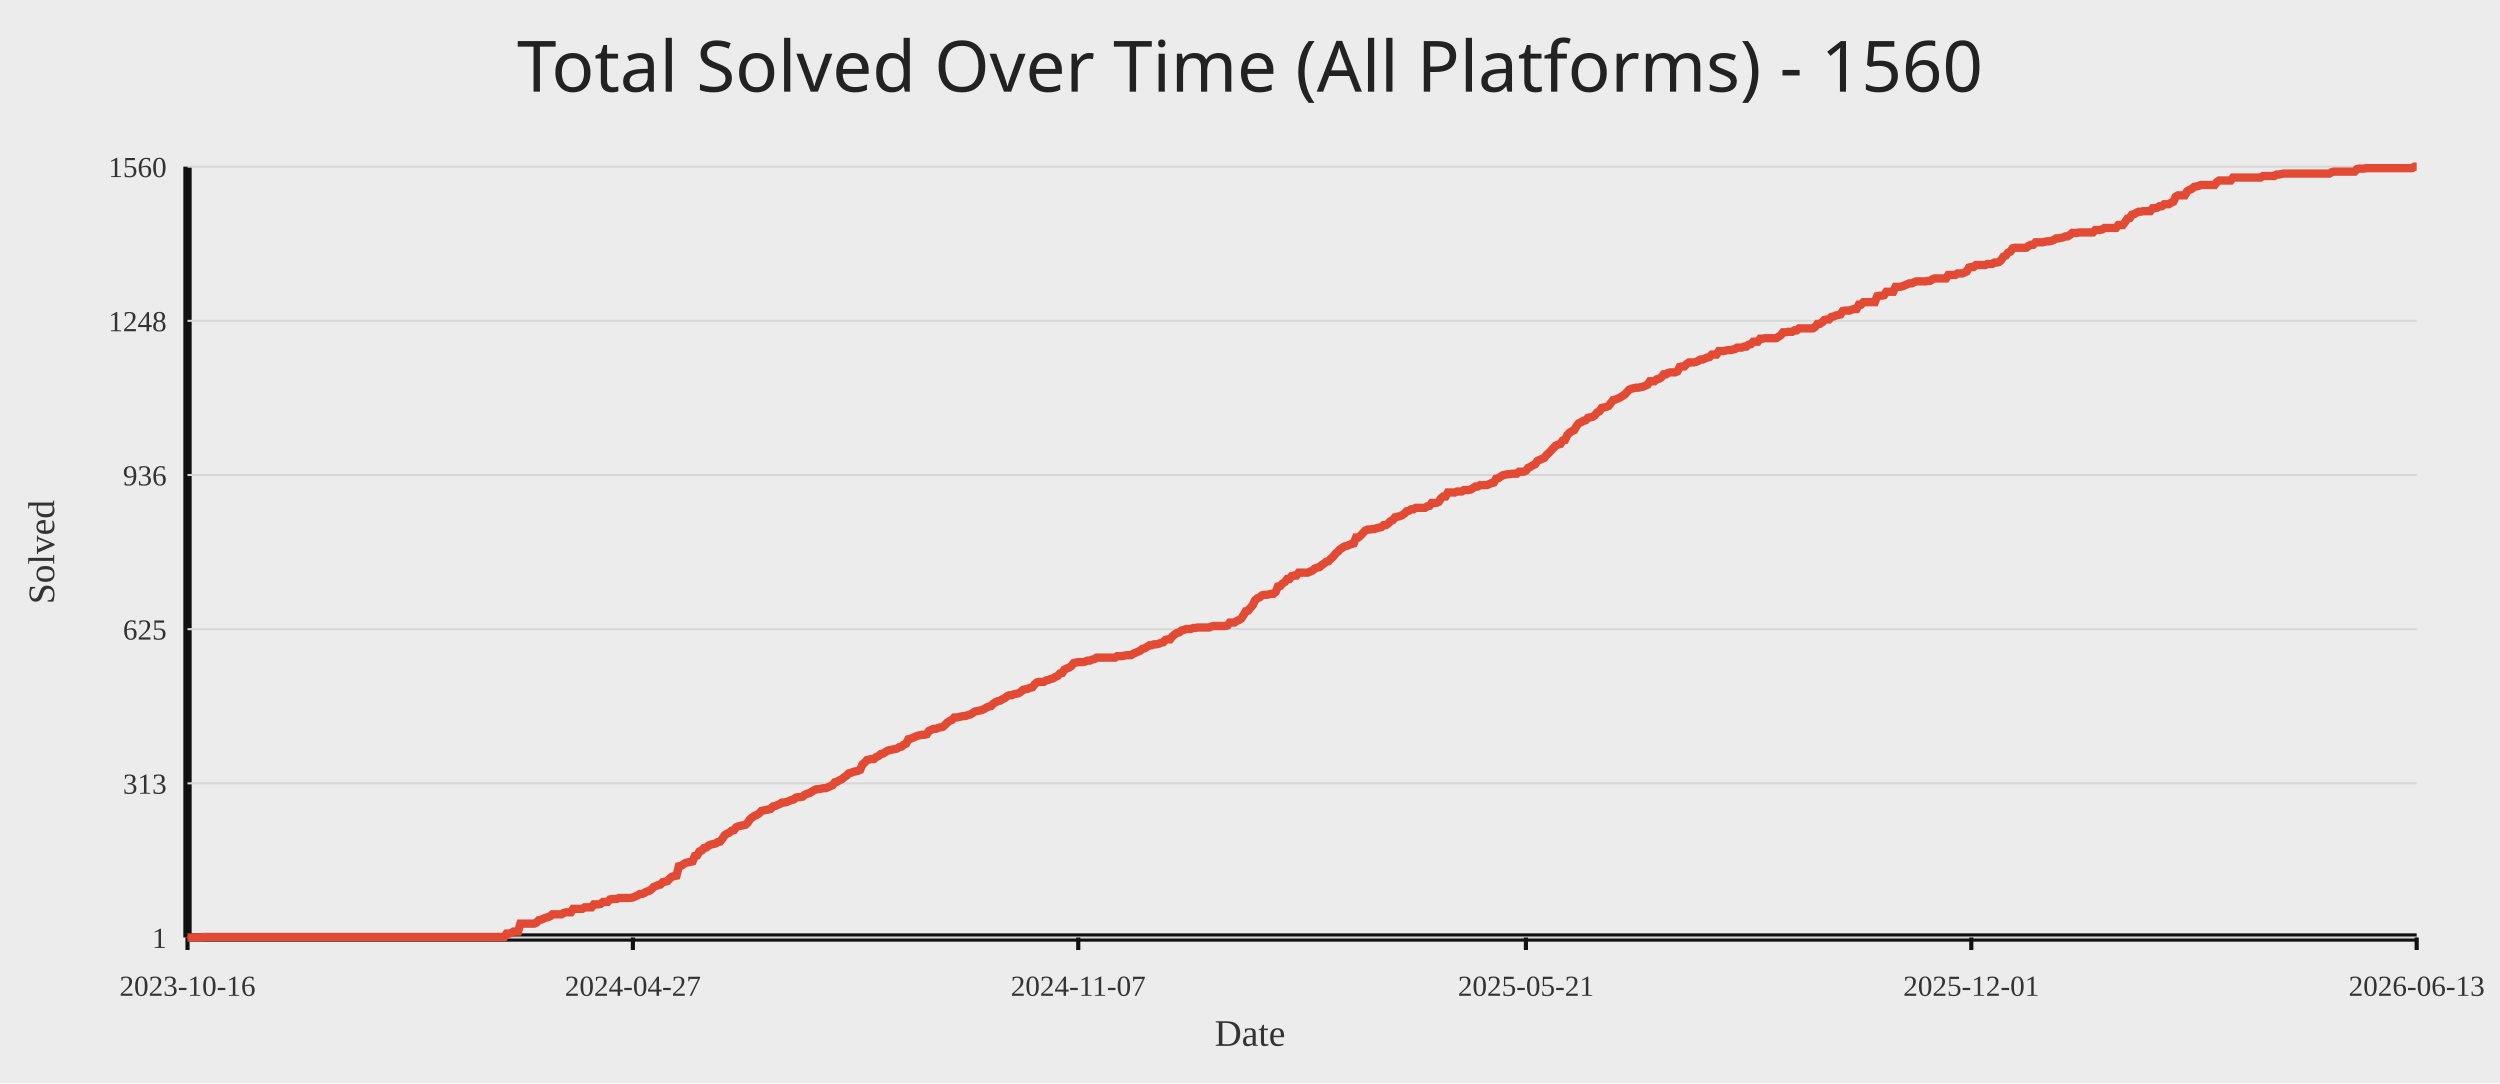
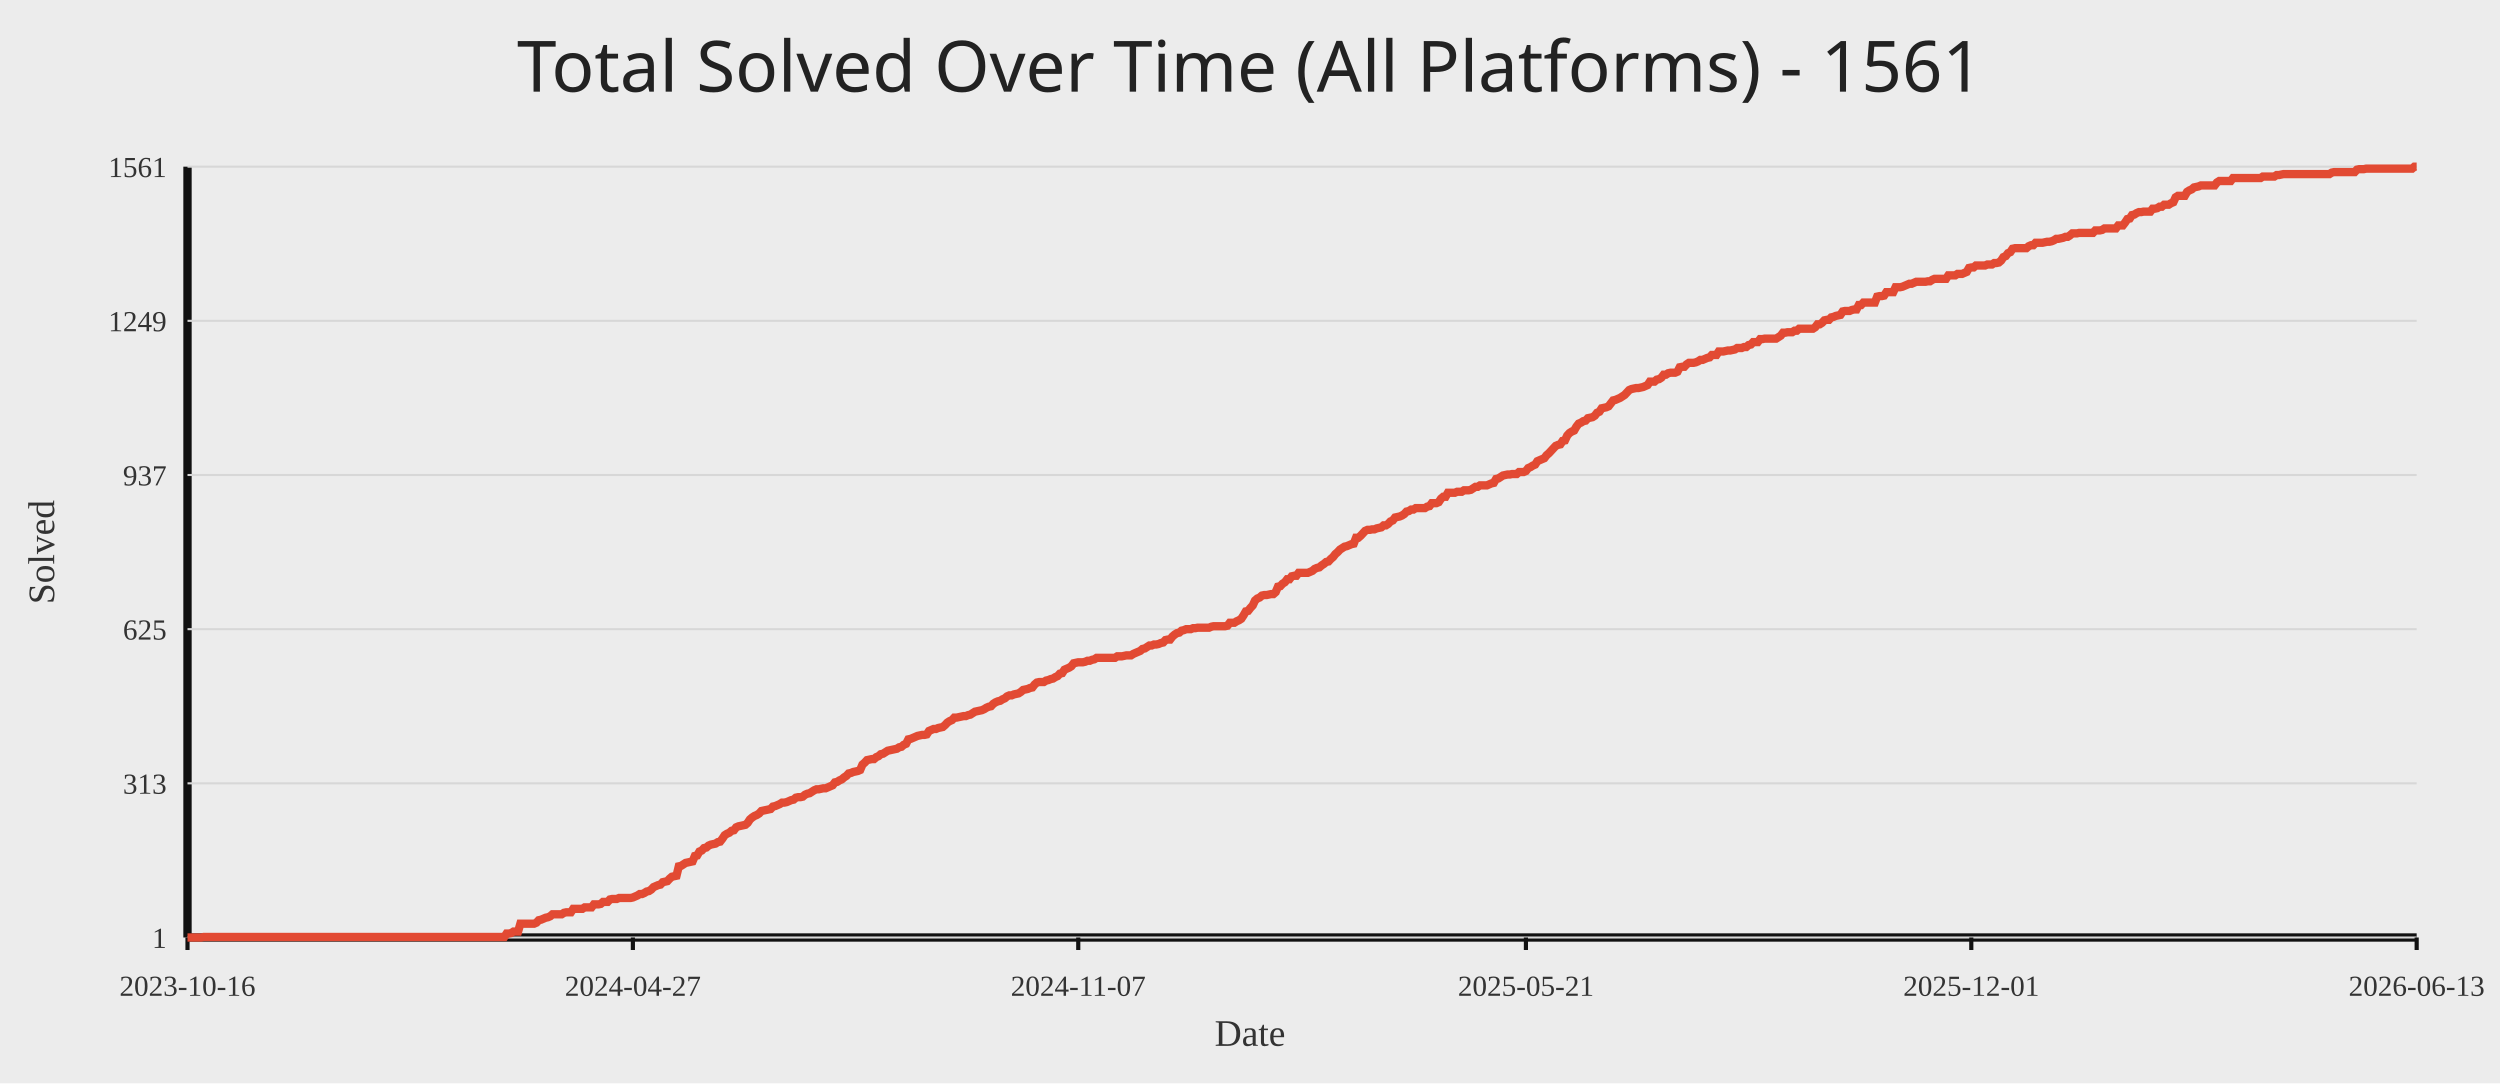
<svg xmlns="http://www.w3.org/2000/svg" width="1200" height="520">
  <rect width="100%" height="100%" fill="#ececec" />
-   <text x="50%" y="44" text-anchor="middle" fill="#222" font-size="34" font-family="Comic Sans MS, Segoe UI">Total Solved Over Time (All Platforms) - 1560</text>
+   <text x="50%" y="44" text-anchor="middle" fill="#222" font-size="34" font-family="Comic Sans MS, Segoe UI">Total Solved Over Time (All Platforms) - 1561</text>
  <line x1="90" y1="450" x2="1160" y2="450" stroke="#111" stroke-width="4" />
  <line x1="90" y1="80" x2="90" y2="450" stroke="#111" stroke-width="4" />
  <line x1="90" y1="450.00" x2="1160" y2="450.00" stroke="#d7d7d7" stroke-width="1" />
  <text x="80" y="455.00" text-anchor="end" fill="#333" font-size="14">1</text>
  <line x1="90" y1="376.00" x2="1160" y2="376.00" stroke="#d7d7d7" stroke-width="1" />
  <text x="80" y="381.00" text-anchor="end" fill="#333" font-size="14">313</text>
  <line x1="90" y1="302.00" x2="1160" y2="302.00" stroke="#d7d7d7" stroke-width="1" />
  <text x="80" y="307.00" text-anchor="end" fill="#333" font-size="14">625</text>
  <line x1="90" y1="228.00" x2="1160" y2="228.00" stroke="#d7d7d7" stroke-width="1" />
-   <text x="80" y="233.00" text-anchor="end" fill="#333" font-size="14">936</text>
+   <text x="80" y="233.00" text-anchor="end" fill="#333" font-size="14">937</text>
  <line x1="90" y1="154.00" x2="1160" y2="154.00" stroke="#d7d7d7" stroke-width="1" />
-   <text x="80" y="159.00" text-anchor="end" fill="#333" font-size="14">1248</text>
+   <text x="80" y="159.00" text-anchor="end" fill="#333" font-size="14">1249</text>
  <line x1="90" y1="80.00" x2="1160" y2="80.00" stroke="#d7d7d7" stroke-width="1" />
-   <text x="80" y="85.00" text-anchor="end" fill="#333" font-size="14">1560</text>
+   <text x="80" y="85.00" text-anchor="end" fill="#333" font-size="14">1561</text>
  <line x1="90.00" y1="450" x2="90.00" y2="456" stroke="#111" stroke-width="2" />
  <text x="90.00" y="478" text-anchor="middle" fill="#333" font-size="14">2023-10-16</text>
  <line x1="303.78" y1="450" x2="303.78" y2="456" stroke="#111" stroke-width="2" />
  <text x="303.78" y="478" text-anchor="middle" fill="#333" font-size="14">2024-04-27</text>
  <line x1="517.56" y1="450" x2="517.56" y2="456" stroke="#111" stroke-width="2" />
  <text x="517.56" y="478" text-anchor="middle" fill="#333" font-size="14">2024-11-07</text>
  <line x1="732.44" y1="450" x2="732.44" y2="456" stroke="#111" stroke-width="2" />
  <text x="732.44" y="478" text-anchor="middle" fill="#333" font-size="14">2025-05-21</text>
  <line x1="946.22" y1="450" x2="946.22" y2="456" stroke="#111" stroke-width="2" />
  <text x="946.22" y="478" text-anchor="middle" fill="#333" font-size="14">2025-12-01</text>
  <line x1="1160.00" y1="450" x2="1160.00" y2="456" stroke="#111" stroke-width="2" />
  <text x="1160.00" y="478" text-anchor="middle" fill="#333" font-size="14">2026-06-13</text>
-   <polyline fill="none" stroke="#e24a33" stroke-width="4" points="90.00,450.00 91.10,450.00 92.20,450.00 93.31,450.00 94.41,450.00 95.51,450.00 96.61,450.00 97.71,449.76 98.82,449.76 99.92,449.76 101.02,449.76 102.12,449.76 103.22,449.76 104.33,449.76 105.43,449.76 106.53,449.76 107.63,449.76 108.73,449.76 109.84,449.76 110.94,449.76 112.04,449.76 113.14,449.76 114.24,449.76 115.35,449.76 116.45,449.76 117.55,449.76 118.65,449.76 119.75,449.76 120.85,449.76 121.96,449.76 123.06,449.76 124.16,449.76 125.26,449.76 126.36,449.76 127.47,449.76 128.57,449.76 129.67,449.76 130.77,449.76 131.87,449.76 132.98,449.76 134.08,449.76 135.18,449.76 136.28,449.76 137.38,449.76 138.49,449.76 139.59,449.76 140.69,449.76 141.79,449.76 142.89,449.76 144.00,449.76 145.10,449.76 146.20,449.76 147.30,449.76 148.40,449.76 149.51,449.76 150.61,449.76 151.71,449.76 152.81,449.76 153.91,449.76 155.02,449.76 156.12,449.76 157.22,449.76 158.32,449.76 159.42,449.76 160.53,449.76 161.63,449.76 162.73,449.76 163.83,449.76 164.93,449.76 166.04,449.76 167.14,449.76 168.24,449.76 169.34,449.76 170.44,449.76 171.54,449.76 172.65,449.76 173.75,449.76 174.85,449.76 175.95,449.76 177.05,449.76 178.16,449.76 179.26,449.76 180.36,449.76 181.46,449.76 182.56,449.76 183.67,449.76 184.77,449.76 185.87,449.76 186.97,449.76 188.07,449.76 189.18,449.76 190.28,449.76 191.38,449.76 192.48,449.76 193.58,449.76 194.69,449.76 195.79,449.76 196.89,449.76 197.99,449.76 199.09,449.76 200.20,449.76 201.30,449.76 202.40,449.76 203.50,449.76 204.60,449.76 205.71,449.76 206.81,449.76 207.91,449.76 209.01,449.76 210.11,449.76 211.22,449.76 212.32,449.76 213.42,449.76 214.52,449.76 215.62,449.76 216.73,449.76 217.83,449.76 218.93,449.76 220.03,449.76 221.13,449.76 222.23,449.76 223.34,449.76 224.44,449.76 225.54,449.76 226.64,449.76 227.74,449.76 228.85,449.76 229.95,449.76 231.05,449.76 232.15,449.76 233.25,449.76 234.36,449.76 235.46,449.76 236.56,449.76 237.66,449.76 238.76,449.76 239.87,449.76 240.97,449.76 242.07,449.76 243.17,448.10 244.27,448.10 245.38,447.86 246.48,447.15 247.58,447.15 248.68,447.15 249.78,443.35 250.89,443.35 251.99,443.35 253.09,443.35 254.19,443.35 255.29,443.35 256.40,443.35 257.50,442.88 258.60,441.69 259.70,441.46 260.80,440.98 261.91,440.51 263.01,440.27 264.11,439.79 265.21,438.85 266.31,438.85 267.42,438.85 268.52,438.85 269.62,438.85 270.72,438.13 271.82,437.90 272.92,437.90 274.03,437.90 275.13,436.23 276.23,436.23 277.33,436.23 278.43,436.23 279.54,436.23 280.64,435.52 281.74,435.52 282.84,435.52 283.94,435.52 285.05,434.10 286.15,434.10 287.25,434.10 288.35,433.86 289.45,432.91 290.56,432.91 291.66,432.91 292.76,431.73 293.86,431.49 294.96,431.49 296.07,431.49 297.17,431.01 298.27,431.01 299.37,431.01 300.47,431.01 301.58,431.01 302.68,431.01 303.78,430.78 304.88,430.30 305.98,429.83 307.09,429.11 308.19,429.11 309.29,428.64 310.39,427.93 311.49,427.69 312.60,426.98 313.70,425.79 314.80,425.32 315.90,424.84 317.00,424.61 318.11,423.42 319.21,423.18 320.31,422.94 321.41,421.76 322.51,420.81 323.61,420.57 324.72,420.33 325.82,415.82 326.92,415.59 328.02,414.87 329.12,414.16 330.23,413.93 331.33,413.69 332.43,413.45 333.53,410.84 334.63,410.60 335.74,408.70 336.84,408.23 337.94,407.04 339.04,406.81 340.14,405.86 341.25,405.38 342.35,405.14 343.45,404.91 344.55,404.19 345.65,403.96 346.76,402.53 347.86,400.87 348.96,400.16 350.06,399.69 351.16,398.74 352.27,398.50 353.37,397.08 354.47,396.60 355.57,396.36 356.67,396.13 357.78,395.89 358.88,394.94 359.98,393.28 361.08,392.33 362.18,391.62 363.29,391.14 364.39,390.43 365.49,389.24 366.59,389.01 367.69,388.77 368.80,388.53 369.90,388.29 371.00,387.11 372.10,386.87 373.20,386.40 374.30,385.92 375.41,385.21 376.51,385.21 377.61,384.97 378.71,384.50 379.81,384.02 380.92,383.78 382.02,382.84 383.12,382.60 384.22,382.60 385.32,382.36 386.43,381.41 387.53,380.94 388.63,380.70 389.73,379.99 390.83,379.28 391.94,378.80 393.04,378.80 394.14,378.56 395.24,378.33 396.34,378.33 397.45,377.85 398.55,377.38 399.65,376.90 400.75,375.48 401.85,375.24 402.96,374.53 404.06,374.05 405.16,373.10 406.26,372.39 407.36,371.21 408.47,370.97 409.57,370.49 410.67,370.26 411.77,370.02 412.87,369.54 413.98,366.93 415.08,365.98 416.18,364.80 417.28,364.56 418.38,364.32 419.49,364.32 420.59,363.37 421.69,362.90 422.79,361.95 423.89,361.71 424.99,361.00 426.10,360.29 427.20,360.05 428.30,359.81 429.40,359.58 430.50,359.34 431.61,358.63 432.71,358.39 433.81,357.44 434.91,356.97 436.01,354.83 437.12,354.59 438.22,354.12 439.32,353.64 440.42,353.17 441.52,352.93 442.63,352.69 443.73,352.69 444.83,352.46 445.93,350.80 447.03,350.32 448.14,349.85 449.24,349.85 450.34,349.37 451.44,349.13 452.54,348.90 453.65,347.95 454.75,346.76 455.85,346.05 456.95,345.57 458.05,344.39 459.16,344.39 460.26,344.15 461.36,343.91 462.46,343.68 463.56,343.68 464.67,343.20 465.77,342.96 466.87,342.25 467.97,341.54 469.07,341.30 470.18,341.06 471.28,340.83 472.38,340.35 473.48,339.64 474.58,339.17 475.68,338.93 476.79,337.74 477.89,337.03 478.99,336.56 480.09,336.32 481.19,335.61 482.30,335.13 483.40,334.18 484.50,333.71 485.60,333.71 486.70,333.23 487.81,333.00 488.91,332.76 490.01,332.05 491.11,331.10 492.21,330.86 493.32,330.62 494.42,330.15 495.52,329.91 496.62,328.49 497.72,327.54 498.83,327.30 499.93,327.30 501.03,327.30 502.13,326.59 503.23,326.35 504.34,325.88 505.44,325.64 506.54,324.93 507.64,324.45 508.74,323.26 509.85,323.03 510.95,321.37 512.05,320.89 513.15,320.42 514.25,319.70 515.36,318.28 516.46,318.04 517.56,317.81 518.66,317.81 519.76,317.81 520.87,317.57 521.97,317.09 523.07,317.09 524.17,316.62 525.27,316.38 526.37,315.67 527.48,315.67 528.58,315.67 529.68,315.67 530.78,315.67 531.88,315.67 532.99,315.67 534.09,315.67 535.19,315.67 536.29,314.96 537.39,314.96 538.50,314.96 539.60,314.72 540.70,314.48 541.80,314.48 542.90,314.48 544.01,313.77 545.11,313.30 546.21,312.82 547.31,312.35 548.41,311.40 549.52,311.16 550.62,310.45 551.72,309.74 552.82,309.74 553.92,309.26 555.03,309.26 556.13,309.03 557.23,308.55 558.33,308.31 559.43,307.13 560.54,306.89 561.64,306.89 562.74,305.47 563.84,304.52 564.94,303.80 566.05,303.57 567.15,302.62 568.25,302.38 569.35,301.91 570.45,301.91 571.56,301.91 572.66,301.43 573.76,301.43 574.86,301.19 575.96,301.19 577.06,301.19 578.17,301.19 579.27,301.19 580.37,301.19 581.47,300.72 582.57,300.48 583.68,300.48 584.78,300.48 585.88,300.48 586.98,300.48 588.08,300.48 589.19,300.24 590.29,298.82 591.39,298.82 592.49,298.82 593.59,298.11 594.70,297.63 595.80,296.92 596.90,295.26 598.00,293.36 599.10,293.12 600.21,291.70 601.31,290.51 602.41,288.14 603.51,287.19 604.61,286.72 605.72,285.77 606.82,285.53 607.92,285.53 609.02,285.29 610.12,285.05 611.23,285.05 612.33,284.11 613.43,281.49 614.53,281.26 615.63,280.07 616.74,279.36 617.84,277.93 618.94,277.93 620.04,276.51 621.14,276.27 622.25,276.27 623.35,274.85 624.45,274.85 625.55,274.85 626.65,274.85 627.75,274.85 628.86,274.37 629.96,273.90 631.06,272.95 632.16,272.48 633.26,272.24 634.37,271.29 635.47,270.58 636.57,269.63 637.67,269.39 638.77,268.20 639.88,267.25 640.98,265.83 642.08,264.88 643.18,263.69 644.28,262.98 645.39,262.27 646.49,262.03 647.59,261.56 648.69,261.08 649.79,260.85 650.90,258.00 652.00,258.00 653.10,257.05 654.20,255.86 655.30,254.68 656.41,254.20 657.51,254.20 658.61,253.96 659.71,253.96 660.81,253.49 661.92,253.25 663.02,253.01 664.12,252.07 665.22,252.07 666.32,251.35 667.43,250.17 668.53,249.69 669.63,248.27 670.73,248.03 671.83,247.79 672.94,247.32 674.04,246.61 675.14,245.42 676.24,245.18 677.34,244.47 678.44,244.47 679.55,243.76 680.65,243.76 681.75,243.76 682.85,243.76 683.95,243.76 685.06,243.05 686.16,242.81 687.26,241.39 688.36,241.39 689.46,241.39 690.57,240.91 691.67,239.25 692.77,238.30 693.87,238.30 694.97,236.40 696.08,236.40 697.18,236.40 698.28,236.40 699.38,235.93 700.48,235.93 701.59,235.93 702.69,235.21 703.79,235.21 704.89,235.21 705.99,234.98 707.10,234.27 708.20,233.55 709.30,233.55 710.40,232.84 711.50,232.84 712.61,232.84 713.71,232.84 714.81,232.37 715.91,231.89 717.01,231.65 718.12,229.76 719.22,229.52 720.32,228.81 721.42,228.09 722.52,227.86 723.63,227.62 724.73,227.62 725.83,227.38 726.93,227.38 728.03,227.38 729.13,226.43 730.24,226.43 731.34,226.43 732.44,225.96 733.54,224.53 734.64,224.06 735.75,223.35 736.85,222.87 737.95,221.21 739.05,220.74 740.15,220.26 741.26,219.79 742.36,218.36 743.46,217.42 744.56,216.23 745.66,215.04 746.77,213.86 747.87,213.38 748.97,213.14 750.07,211.48 751.17,211.24 752.28,208.87 753.38,207.68 754.48,206.97 755.58,206.50 756.68,204.60 757.79,203.18 758.89,202.70 759.99,201.99 761.09,201.75 762.19,200.56 763.30,200.33 764.40,200.09 765.50,199.38 766.60,197.95 767.70,197.48 768.81,195.82 769.91,195.58 771.01,195.34 772.11,194.87 773.21,193.44 774.32,192.02 775.42,191.78 776.52,191.31 777.62,190.83 778.72,190.12 779.82,189.41 780.93,188.22 782.03,187.04 783.13,186.56 784.23,186.32 785.33,186.09 786.44,186.09 787.54,185.85 788.64,185.61 789.74,185.14 790.84,184.66 791.95,183.00 793.05,183.00 794.15,183.00 795.25,182.05 796.35,181.82 797.46,181.10 798.56,179.68 799.66,179.68 800.76,178.97 801.86,178.73 802.97,178.73 804.07,178.73 805.17,178.26 806.27,176.12 807.37,175.88 808.48,175.88 809.58,174.70 810.68,173.98 811.78,173.98 812.88,173.98 813.99,173.75 815.09,173.27 816.19,172.56 817.29,172.56 818.39,172.08 819.50,171.61 820.60,171.37 821.70,170.19 822.80,170.19 823.90,170.19 825.01,168.52 826.11,168.52 827.21,168.52 828.31,168.29 829.41,168.05 830.51,168.05 831.62,167.81 832.72,167.58 833.82,166.86 834.92,166.86 836.02,166.86 837.13,166.39 838.23,166.39 839.33,165.44 840.43,165.20 841.53,164.02 842.64,164.02 843.74,164.02 844.84,162.59 845.94,162.59 847.04,162.35 848.15,162.35 849.25,162.35 850.35,162.35 851.45,162.35 852.55,162.35 853.66,161.64 854.76,160.93 855.86,159.51 856.96,159.51 858.06,159.27 859.17,159.27 860.27,159.27 861.37,158.56 862.47,158.56 863.57,157.61 864.68,157.61 865.78,157.61 866.88,157.61 867.98,157.61 869.08,157.61 870.19,157.61 871.29,156.90 872.39,155.47 873.49,155.47 874.59,154.76 875.70,153.57 876.80,153.34 877.90,153.34 879.00,152.15 880.10,151.91 881.20,151.44 882.31,151.20 883.41,150.96 884.51,149.30 885.61,149.06 886.71,149.06 887.82,149.06 888.92,148.59 890.02,148.35 891.12,148.35 892.22,146.22 893.33,146.22 894.43,145.03 895.53,145.03 896.63,145.03 897.73,145.03 898.84,145.03 899.94,145.03 901.04,142.18 902.14,141.94 903.24,141.94 904.35,141.71 905.45,140.04 906.55,140.04 907.65,140.04 908.75,140.04 909.86,137.67 910.96,137.67 912.06,137.67 913.16,137.43 914.26,136.96 915.37,136.48 916.47,136.01 917.57,136.01 918.67,135.54 919.77,135.06 920.88,135.06 921.98,135.06 923.08,135.06 924.18,135.06 925.28,134.82 926.39,134.82 927.49,134.11 928.59,133.64 929.69,133.64 930.79,133.64 931.89,133.64 933.00,133.64 934.10,133.64 935.20,131.98 936.30,131.98 937.40,131.98 938.51,131.98 939.61,131.26 940.71,131.26 941.81,131.26 942.91,130.79 944.02,130.31 945.12,128.42 946.22,128.18 947.32,128.18 948.42,127.23 949.53,127.23 950.63,127.23 951.73,127.23 952.83,127.23 953.93,126.75 955.04,126.75 956.14,126.75 957.24,126.04 958.34,126.04 959.44,125.81 960.55,124.86 961.65,123.19 962.75,122.72 963.85,121.30 964.95,120.82 966.06,119.16 967.16,118.92 968.26,118.92 969.36,118.92 970.46,118.92 971.57,118.92 972.67,118.92 973.77,117.97 974.87,117.50 975.97,117.50 977.08,116.31 978.18,116.31 979.28,116.31 980.38,116.31 981.48,116.07 982.58,115.84 983.69,115.84 984.79,115.60 985.89,115.13 986.99,114.41 988.09,114.41 989.20,114.18 990.30,113.94 991.40,113.46 992.50,113.46 993.60,112.75 994.71,111.80 995.81,111.80 996.91,111.80 998.01,111.57 999.11,111.57 1000.22,111.57 1001.32,111.57 1002.42,111.57 1003.52,111.57 1004.62,111.57 1005.73,110.38 1006.83,110.38 1007.93,110.38 1009.03,110.14 1010.13,109.43 1011.24,109.43 1012.34,109.43 1013.44,109.43 1014.54,109.43 1015.64,109.43 1016.75,108.01 1017.85,108.01 1018.95,108.01 1020.05,106.58 1021.15,104.92 1022.26,104.68 1023.36,103.02 1024.46,102.78 1025.56,102.07 1026.66,101.60 1027.77,101.60 1028.87,101.36 1029.97,101.36 1031.07,101.36 1032.17,101.36 1033.27,99.94 1034.38,99.94 1035.48,99.70 1036.58,98.99 1037.68,98.99 1038.78,98.04 1039.89,98.04 1040.99,98.04 1042.09,97.33 1043.19,96.85 1044.29,94.48 1045.40,93.77 1046.50,93.77 1047.60,93.77 1048.70,93.77 1049.80,91.87 1050.91,91.15 1052.01,90.68 1053.11,89.73 1054.21,89.49 1055.31,89.26 1056.42,88.78 1057.52,88.78 1058.62,88.78 1059.72,88.78 1060.82,88.78 1061.93,88.78 1063.03,88.78 1064.13,87.36 1065.23,86.65 1066.33,86.65 1067.44,86.65 1068.54,86.65 1069.64,86.65 1070.74,86.65 1071.84,85.22 1072.95,85.22 1074.05,85.22 1075.15,85.22 1076.25,85.22 1077.35,85.22 1078.46,85.22 1079.56,85.22 1080.66,85.22 1081.76,85.22 1082.86,85.22 1083.96,85.22 1085.07,85.22 1086.17,84.51 1087.27,84.51 1088.37,84.51 1089.47,84.51 1090.58,84.51 1091.68,84.51 1092.78,83.80 1093.88,83.80 1094.98,83.56 1096.09,83.32 1097.19,83.32 1098.29,83.32 1099.39,83.32 1100.49,83.32 1101.60,83.32 1102.70,83.32 1103.80,83.32 1104.90,83.32 1106.00,83.32 1107.11,83.32 1108.21,83.32 1109.31,83.32 1110.41,83.32 1111.51,83.32 1112.62,83.32 1113.72,83.32 1114.82,83.32 1115.92,83.32 1117.02,83.32 1118.13,83.32 1119.23,82.61 1120.33,82.37 1121.43,82.37 1122.53,82.37 1123.64,82.37 1124.74,82.37 1125.84,82.37 1126.94,82.37 1128.04,82.37 1129.15,82.37 1130.25,82.37 1131.35,81.19 1132.45,80.95 1133.55,80.95 1134.65,80.95 1135.76,80.71 1136.86,80.71 1137.96,80.71 1139.06,80.71 1140.16,80.71 1141.27,80.71 1142.37,80.71 1143.47,80.71 1144.57,80.71 1145.67,80.71 1146.78,80.71 1147.88,80.71 1148.98,80.71 1150.08,80.71 1151.18,80.71 1152.29,80.71 1153.39,80.71 1154.49,80.71 1155.59,80.71 1156.69,80.71 1157.80,80.71 1158.90,80.00 1160.00,80.00" />
+   <polyline fill="none" stroke="#e24a33" stroke-width="4" points="90.00,450.00 91.10,450.00 92.20,450.00 93.31,450.00 94.41,450.00 95.51,450.00 96.61,450.00 97.71,449.76 98.82,449.76 99.92,449.76 101.02,449.76 102.12,449.76 103.22,449.76 104.33,449.76 105.43,449.76 106.53,449.76 107.63,449.76 108.73,449.76 109.84,449.76 110.94,449.76 112.04,449.76 113.14,449.76 114.24,449.76 115.35,449.76 116.45,449.76 117.55,449.76 118.65,449.76 119.75,449.76 120.85,449.76 121.96,449.76 123.06,449.76 124.16,449.76 125.26,449.76 126.36,449.76 127.47,449.76 128.57,449.76 129.67,449.76 130.77,449.76 131.87,449.76 132.98,449.76 134.08,449.76 135.18,449.76 136.28,449.76 137.38,449.76 138.49,449.76 139.59,449.76 140.69,449.76 141.79,449.76 142.89,449.76 144.00,449.76 145.10,449.76 146.20,449.76 147.30,449.76 148.40,449.76 149.51,449.76 150.61,449.76 151.71,449.76 152.81,449.76 153.91,449.76 155.02,449.76 156.12,449.76 157.22,449.76 158.32,449.76 159.42,449.76 160.53,449.76 161.63,449.76 162.73,449.76 163.83,449.76 164.93,449.76 166.04,449.76 167.14,449.76 168.24,449.76 169.34,449.76 170.44,449.76 171.54,449.76 172.65,449.76 173.75,449.76 174.85,449.76 175.95,449.76 177.05,449.76 178.16,449.76 179.26,449.76 180.36,449.76 181.46,449.76 182.56,449.76 183.67,449.76 184.77,449.76 185.87,449.76 186.97,449.76 188.07,449.76 189.18,449.76 190.28,449.76 191.38,449.76 192.48,449.76 193.58,449.76 194.69,449.76 195.79,449.76 196.89,449.76 197.99,449.76 199.09,449.76 200.20,449.76 201.30,449.76 202.40,449.76 203.50,449.76 204.60,449.76 205.71,449.76 206.81,449.76 207.91,449.76 209.01,449.76 210.11,449.76 211.22,449.76 212.32,449.76 213.42,449.76 214.52,449.76 215.62,449.76 216.73,449.76 217.83,449.76 218.93,449.76 220.03,449.76 221.13,449.76 222.23,449.76 223.34,449.76 224.44,449.76 225.54,449.76 226.64,449.76 227.74,449.76 228.85,449.76 229.95,449.76 231.05,449.76 232.15,449.76 233.25,449.76 234.36,449.76 235.46,449.76 236.56,449.76 237.66,449.76 238.76,449.76 239.87,449.76 240.97,449.76 242.07,449.76 243.17,448.10 244.27,448.10 245.38,447.87 246.48,447.15 247.58,447.15 248.68,447.15 249.78,443.36 250.89,443.36 251.99,443.36 253.09,443.36 254.19,443.36 255.29,443.36 256.40,443.36 257.50,442.88 258.60,441.70 259.70,441.46 260.80,440.99 261.91,440.51 263.01,440.28 264.11,439.80 265.21,438.85 266.31,438.85 267.42,438.85 268.52,438.85 269.62,438.85 270.72,438.14 271.82,437.90 272.92,437.90 274.03,437.90 275.13,436.24 276.23,436.24 277.33,436.24 278.43,436.24 279.54,436.24 280.64,435.53 281.74,435.53 282.84,435.53 283.94,435.53 285.05,434.11 286.15,434.11 287.25,434.11 288.35,433.87 289.45,432.92 290.56,432.92 291.66,432.92 292.76,431.74 293.86,431.50 294.96,431.50 296.07,431.50 297.17,431.03 298.27,431.03 299.37,431.03 300.47,431.03 301.58,431.03 302.68,431.03 303.78,430.79 304.88,430.31 305.98,429.84 307.09,429.13 308.19,429.13 309.29,428.65 310.39,427.94 311.49,427.71 312.60,426.99 313.70,425.81 314.80,425.33 315.90,424.86 317.00,424.62 318.11,423.44 319.21,423.20 320.31,422.96 321.41,421.78 322.51,420.83 323.61,420.59 324.72,420.35 325.82,415.85 326.92,415.61 328.02,414.90 329.12,414.19 330.23,413.95 331.33,413.71 332.43,413.47 333.53,410.87 334.63,410.63 335.74,408.73 336.84,408.26 337.94,407.07 339.04,406.83 340.14,405.88 341.25,405.41 342.35,405.17 343.45,404.94 344.55,404.22 345.65,403.99 346.76,402.56 347.86,400.90 348.96,400.19 350.06,399.72 351.16,398.77 352.27,398.53 353.37,397.11 354.47,396.63 355.57,396.40 356.67,396.16 357.78,395.92 358.88,394.97 359.98,393.31 361.08,392.37 362.18,391.65 363.29,391.18 364.39,390.47 365.49,389.28 366.59,389.04 367.69,388.81 368.80,388.57 369.90,388.33 371.00,387.15 372.10,386.91 373.20,386.44 374.30,385.96 375.41,385.25 376.51,385.25 377.61,385.01 378.71,384.54 379.81,384.06 380.92,383.83 382.02,382.88 383.12,382.64 384.22,382.64 385.32,382.40 386.43,381.46 387.53,380.98 388.63,380.74 389.73,380.03 390.83,379.32 391.94,378.85 393.04,378.85 394.14,378.61 395.24,378.37 396.34,378.37 397.45,377.90 398.55,377.42 399.65,376.95 400.75,375.53 401.85,375.29 402.96,374.58 404.06,374.10 405.16,373.15 406.26,372.44 407.36,371.26 408.47,371.02 409.57,370.54 410.67,370.31 411.77,370.07 412.87,369.60 413.98,366.99 415.08,366.04 416.18,364.85 417.28,364.62 418.38,364.38 419.49,364.38 420.59,363.43 421.69,362.96 422.79,362.01 423.89,361.77 424.99,361.06 426.10,360.35 427.20,360.11 428.30,359.87 429.40,359.63 430.50,359.40 431.61,358.69 432.71,358.45 433.81,357.50 434.91,357.03 436.01,354.89 437.12,354.65 438.22,354.18 439.32,353.71 440.42,353.23 441.52,352.99 442.63,352.76 443.73,352.76 444.83,352.52 445.93,350.86 447.03,350.38 448.14,349.91 449.24,349.91 450.34,349.44 451.44,349.20 452.54,348.96 453.65,348.01 454.75,346.83 455.85,346.12 456.95,345.64 458.05,344.46 459.16,344.46 460.26,344.22 461.36,343.98 462.46,343.74 463.56,343.74 464.67,343.27 465.77,343.03 466.87,342.32 467.97,341.61 469.07,341.37 470.18,341.13 471.28,340.90 472.38,340.42 473.48,339.71 474.58,339.24 475.68,339.00 476.79,337.81 477.89,337.10 478.99,336.63 480.09,336.39 481.19,335.68 482.30,335.21 483.40,334.26 484.50,333.78 485.60,333.78 486.70,333.31 487.81,333.07 488.91,332.83 490.01,332.12 491.11,331.17 492.21,330.94 493.32,330.70 494.42,330.22 495.52,329.99 496.62,328.56 497.72,327.62 498.83,327.38 499.93,327.38 501.03,327.38 502.13,326.67 503.23,326.43 504.34,325.96 505.44,325.72 506.54,325.01 507.64,324.53 508.74,323.35 509.85,323.11 510.95,321.45 512.05,320.97 513.15,320.50 514.25,319.79 515.36,318.37 516.46,318.13 517.56,317.89 518.66,317.89 519.76,317.89 520.87,317.65 521.97,317.18 523.07,317.18 524.17,316.71 525.27,316.47 526.37,315.76 527.48,315.76 528.58,315.76 529.68,315.76 530.78,315.76 531.88,315.76 532.99,315.76 534.09,315.76 535.19,315.76 536.29,315.04 537.39,315.04 538.50,315.04 539.60,314.81 540.70,314.57 541.80,314.57 542.90,314.57 544.01,313.86 545.11,313.38 546.21,312.91 547.31,312.44 548.41,311.49 549.52,311.25 550.62,310.54 551.72,309.83 552.82,309.83 553.92,309.35 555.03,309.35 556.13,309.12 557.23,308.64 558.33,308.40 559.43,307.22 560.54,306.98 561.64,306.98 562.74,305.56 563.84,304.61 564.94,303.90 566.05,303.66 567.15,302.71 568.25,302.47 569.35,302.00 570.45,302.00 571.56,302.00 572.66,301.53 573.76,301.53 574.86,301.29 575.96,301.29 577.06,301.29 578.17,301.29 579.27,301.29 580.37,301.29 581.47,300.81 582.57,300.58 583.68,300.58 584.78,300.58 585.88,300.58 586.98,300.58 588.08,300.58 589.19,300.34 590.29,298.92 591.39,298.92 592.49,298.92 593.59,298.21 594.70,297.73 595.80,297.02 596.90,295.36 598.00,293.46 599.10,293.22 600.21,291.80 601.31,290.62 602.41,288.24 603.51,287.29 604.61,286.82 605.72,285.87 606.82,285.63 607.92,285.63 609.02,285.40 610.12,285.16 611.23,285.16 612.33,284.21 613.43,281.60 614.53,281.37 615.63,280.18 616.74,279.47 617.84,278.04 618.94,278.04 620.04,276.62 621.14,276.38 622.25,276.38 623.35,274.96 624.45,274.96 625.55,274.96 626.65,274.96 627.75,274.96 628.86,274.49 629.96,274.01 631.06,273.06 632.16,272.59 633.26,272.35 634.37,271.40 635.47,270.69 636.57,269.74 637.67,269.51 638.77,268.32 639.88,267.37 640.98,265.95 642.08,265.00 643.18,263.81 644.28,263.10 645.39,262.39 646.49,262.15 647.59,261.68 648.69,261.21 649.79,260.97 650.90,258.12 652.00,258.12 653.10,257.17 654.20,255.99 655.30,254.80 656.41,254.33 657.51,254.33 658.61,254.09 659.71,254.09 660.81,253.62 661.92,253.38 663.02,253.14 664.12,252.19 665.22,252.19 666.32,251.48 667.43,250.29 668.53,249.82 669.63,248.40 670.73,248.16 671.83,247.92 672.94,247.45 674.04,246.74 675.14,245.55 676.24,245.31 677.34,244.60 678.44,244.60 679.55,243.89 680.65,243.89 681.75,243.89 682.85,243.89 683.95,243.89 685.06,243.18 686.16,242.94 687.26,241.52 688.36,241.52 689.46,241.52 690.57,241.04 691.67,239.38 692.77,238.44 693.87,238.44 694.97,236.54 696.08,236.54 697.18,236.54 698.28,236.54 699.38,236.06 700.48,236.06 701.59,236.06 702.69,235.35 703.79,235.35 704.89,235.35 705.99,235.12 707.10,234.40 708.20,233.69 709.30,233.69 710.40,232.98 711.50,232.98 712.61,232.98 713.71,232.98 714.81,232.51 715.91,232.03 717.01,231.79 718.12,229.90 719.22,229.66 720.32,228.95 721.42,228.24 722.52,228.00 723.63,227.76 724.73,227.76 725.83,227.53 726.93,227.53 728.03,227.53 729.13,226.58 730.24,226.58 731.34,226.58 732.44,226.10 733.54,224.68 734.64,224.21 735.75,223.49 736.85,223.02 737.95,221.36 739.05,220.88 740.15,220.41 741.26,219.94 742.36,218.51 743.46,217.56 744.56,216.38 745.66,215.19 746.77,214.01 747.87,213.53 748.97,213.29 750.07,211.63 751.17,211.40 752.28,209.03 753.38,207.84 754.48,207.13 755.58,206.65 756.68,204.76 757.79,203.33 758.89,202.86 759.99,202.15 761.09,201.91 762.19,200.72 763.30,200.49 764.40,200.25 765.50,199.54 766.60,198.12 767.70,197.64 768.81,195.98 769.91,195.74 771.01,195.51 772.11,195.03 773.21,193.61 774.32,192.19 775.42,191.95 776.52,191.47 777.62,191.00 778.72,190.29 779.82,189.58 780.93,188.39 782.03,187.21 783.13,186.73 784.23,186.49 785.33,186.26 786.44,186.26 787.54,186.02 788.64,185.78 789.74,185.31 790.84,184.83 791.95,183.17 793.05,183.17 794.15,183.17 795.25,182.22 796.35,181.99 797.46,181.28 798.56,179.85 799.66,179.85 800.76,179.14 801.86,178.90 802.97,178.90 804.07,178.90 805.17,178.43 806.27,176.29 807.37,176.06 808.48,176.06 809.58,174.87 810.68,174.16 811.78,174.16 812.88,174.16 813.99,173.92 815.09,173.45 816.19,172.74 817.29,172.74 818.39,172.26 819.50,171.79 820.60,171.55 821.70,170.37 822.80,170.37 823.90,170.37 825.01,168.71 826.11,168.71 827.21,168.71 828.31,168.47 829.41,168.23 830.51,168.23 831.62,167.99 832.72,167.76 833.82,167.04 834.92,167.04 836.02,167.04 837.13,166.57 838.23,166.57 839.33,165.62 840.43,165.38 841.53,164.20 842.64,164.20 843.74,164.20 844.84,162.78 845.94,162.78 847.04,162.54 848.15,162.54 849.25,162.54 850.35,162.54 851.45,162.54 852.55,162.54 853.66,161.83 854.76,161.12 855.86,159.69 856.96,159.69 858.06,159.46 859.17,159.46 860.27,159.46 861.37,158.74 862.47,158.74 863.57,157.79 864.68,157.79 865.78,157.79 866.88,157.79 867.98,157.79 869.08,157.79 870.19,157.79 871.29,157.08 872.39,155.66 873.49,155.66 874.59,154.95 875.70,153.76 876.80,153.53 877.90,153.53 879.00,152.34 880.10,152.10 881.20,151.63 882.31,151.39 883.41,151.15 884.51,149.49 885.61,149.26 886.71,149.26 887.82,149.26 888.92,148.78 890.02,148.54 891.12,148.54 892.22,146.41 893.33,146.41 894.43,145.22 895.53,145.22 896.63,145.22 897.73,145.22 898.84,145.22 899.94,145.22 901.04,142.38 902.14,142.14 903.24,142.14 904.35,141.90 905.45,140.24 906.55,140.24 907.65,140.24 908.75,140.24 909.86,137.87 910.96,137.87 912.06,137.87 913.16,137.63 914.26,137.16 915.37,136.69 916.47,136.21 917.57,136.21 918.67,135.74 919.77,135.26 920.88,135.26 921.98,135.26 923.08,135.26 924.18,135.26 925.28,135.03 926.39,135.03 927.49,134.31 928.59,133.84 929.69,133.84 930.79,133.84 931.89,133.84 933.00,133.84 934.10,133.84 935.20,132.18 936.30,132.18 937.40,132.18 938.51,132.18 939.61,131.47 940.71,131.47 941.81,131.47 942.91,130.99 944.02,130.52 945.12,128.62 946.22,128.38 947.32,128.38 948.42,127.44 949.53,127.44 950.63,127.44 951.73,127.44 952.83,127.44 953.93,126.96 955.04,126.96 956.14,126.96 957.24,126.25 958.34,126.25 959.44,126.01 960.55,125.06 961.65,123.40 962.75,122.93 963.85,121.51 964.95,121.03 966.06,119.37 967.16,119.13 968.26,119.13 969.36,119.13 970.46,119.13 971.57,119.13 972.67,119.13 973.77,118.19 974.87,117.71 975.97,117.71 977.08,116.53 978.18,116.53 979.28,116.53 980.38,116.53 981.48,116.29 982.58,116.05 983.69,116.05 984.79,115.81 985.89,115.34 986.99,114.63 988.09,114.63 989.20,114.39 990.30,114.15 991.40,113.68 992.50,113.68 993.60,112.97 994.71,112.02 995.81,112.02 996.91,112.02 998.01,111.78 999.11,111.78 1000.22,111.78 1001.32,111.78 1002.42,111.78 1003.52,111.78 1004.62,111.78 1005.73,110.60 1006.83,110.60 1007.93,110.60 1009.03,110.36 1010.13,109.65 1011.24,109.65 1012.34,109.65 1013.44,109.65 1014.54,109.65 1015.64,109.65 1016.75,108.22 1017.85,108.22 1018.95,108.22 1020.05,106.80 1021.15,105.14 1022.26,104.90 1023.36,103.24 1024.46,103.01 1025.56,102.29 1026.66,101.82 1027.77,101.82 1028.87,101.58 1029.97,101.58 1031.07,101.58 1032.17,101.58 1033.27,100.16 1034.38,100.16 1035.48,99.92 1036.58,99.21 1037.68,99.21 1038.78,98.26 1039.89,98.26 1040.99,98.26 1042.09,97.55 1043.19,97.08 1044.29,94.71 1045.40,93.99 1046.50,93.99 1047.60,93.99 1048.70,93.99 1049.80,92.10 1050.91,91.38 1052.01,90.91 1053.11,89.96 1054.21,89.72 1055.31,89.49 1056.42,89.01 1057.52,89.01 1058.62,89.01 1059.72,89.01 1060.82,89.01 1061.93,89.01 1063.03,89.01 1064.13,87.59 1065.23,86.88 1066.33,86.88 1067.44,86.88 1068.54,86.88 1069.64,86.88 1070.74,86.88 1071.84,85.46 1072.95,85.46 1074.05,85.46 1075.15,85.46 1076.25,85.46 1077.35,85.46 1078.46,85.46 1079.56,85.46 1080.66,85.46 1081.76,85.46 1082.86,85.46 1083.96,85.46 1085.07,85.46 1086.17,84.74 1087.27,84.74 1088.37,84.74 1089.47,84.74 1090.58,84.74 1091.68,84.74 1092.78,84.03 1093.88,84.03 1094.98,83.79 1096.09,83.56 1097.19,83.56 1098.29,83.56 1099.39,83.56 1100.49,83.56 1101.60,83.56 1102.70,83.56 1103.80,83.56 1104.90,83.56 1106.00,83.56 1107.11,83.56 1108.21,83.56 1109.31,83.56 1110.41,83.56 1111.51,83.56 1112.62,83.56 1113.72,83.56 1114.82,83.56 1115.92,83.56 1117.02,83.56 1118.13,83.56 1119.23,82.85 1120.33,82.61 1121.43,82.61 1122.53,82.61 1123.64,82.61 1124.74,82.61 1125.84,82.61 1126.94,82.61 1128.04,82.61 1129.15,82.61 1130.25,82.61 1131.35,81.42 1132.45,81.19 1133.55,81.19 1134.65,81.19 1135.76,80.95 1136.86,80.95 1137.96,80.95 1139.06,80.95 1140.16,80.95 1141.27,80.95 1142.37,80.95 1143.47,80.95 1144.57,80.95 1145.67,80.95 1146.78,80.95 1147.88,80.95 1148.98,80.95 1150.08,80.95 1151.18,80.95 1152.29,80.95 1153.39,80.95 1154.49,80.95 1155.59,80.95 1156.69,80.95 1157.80,80.95 1158.90,80.00 1160.00,80.00" />
  <text x="50%" y="502" text-anchor="middle" fill="#333" font-size="18">Date</text>
  <text x="26" y="265.00" transform="rotate(-90 26 265.00)" text-anchor="middle" fill="#333" font-size="18">Solved</text>
</svg>
